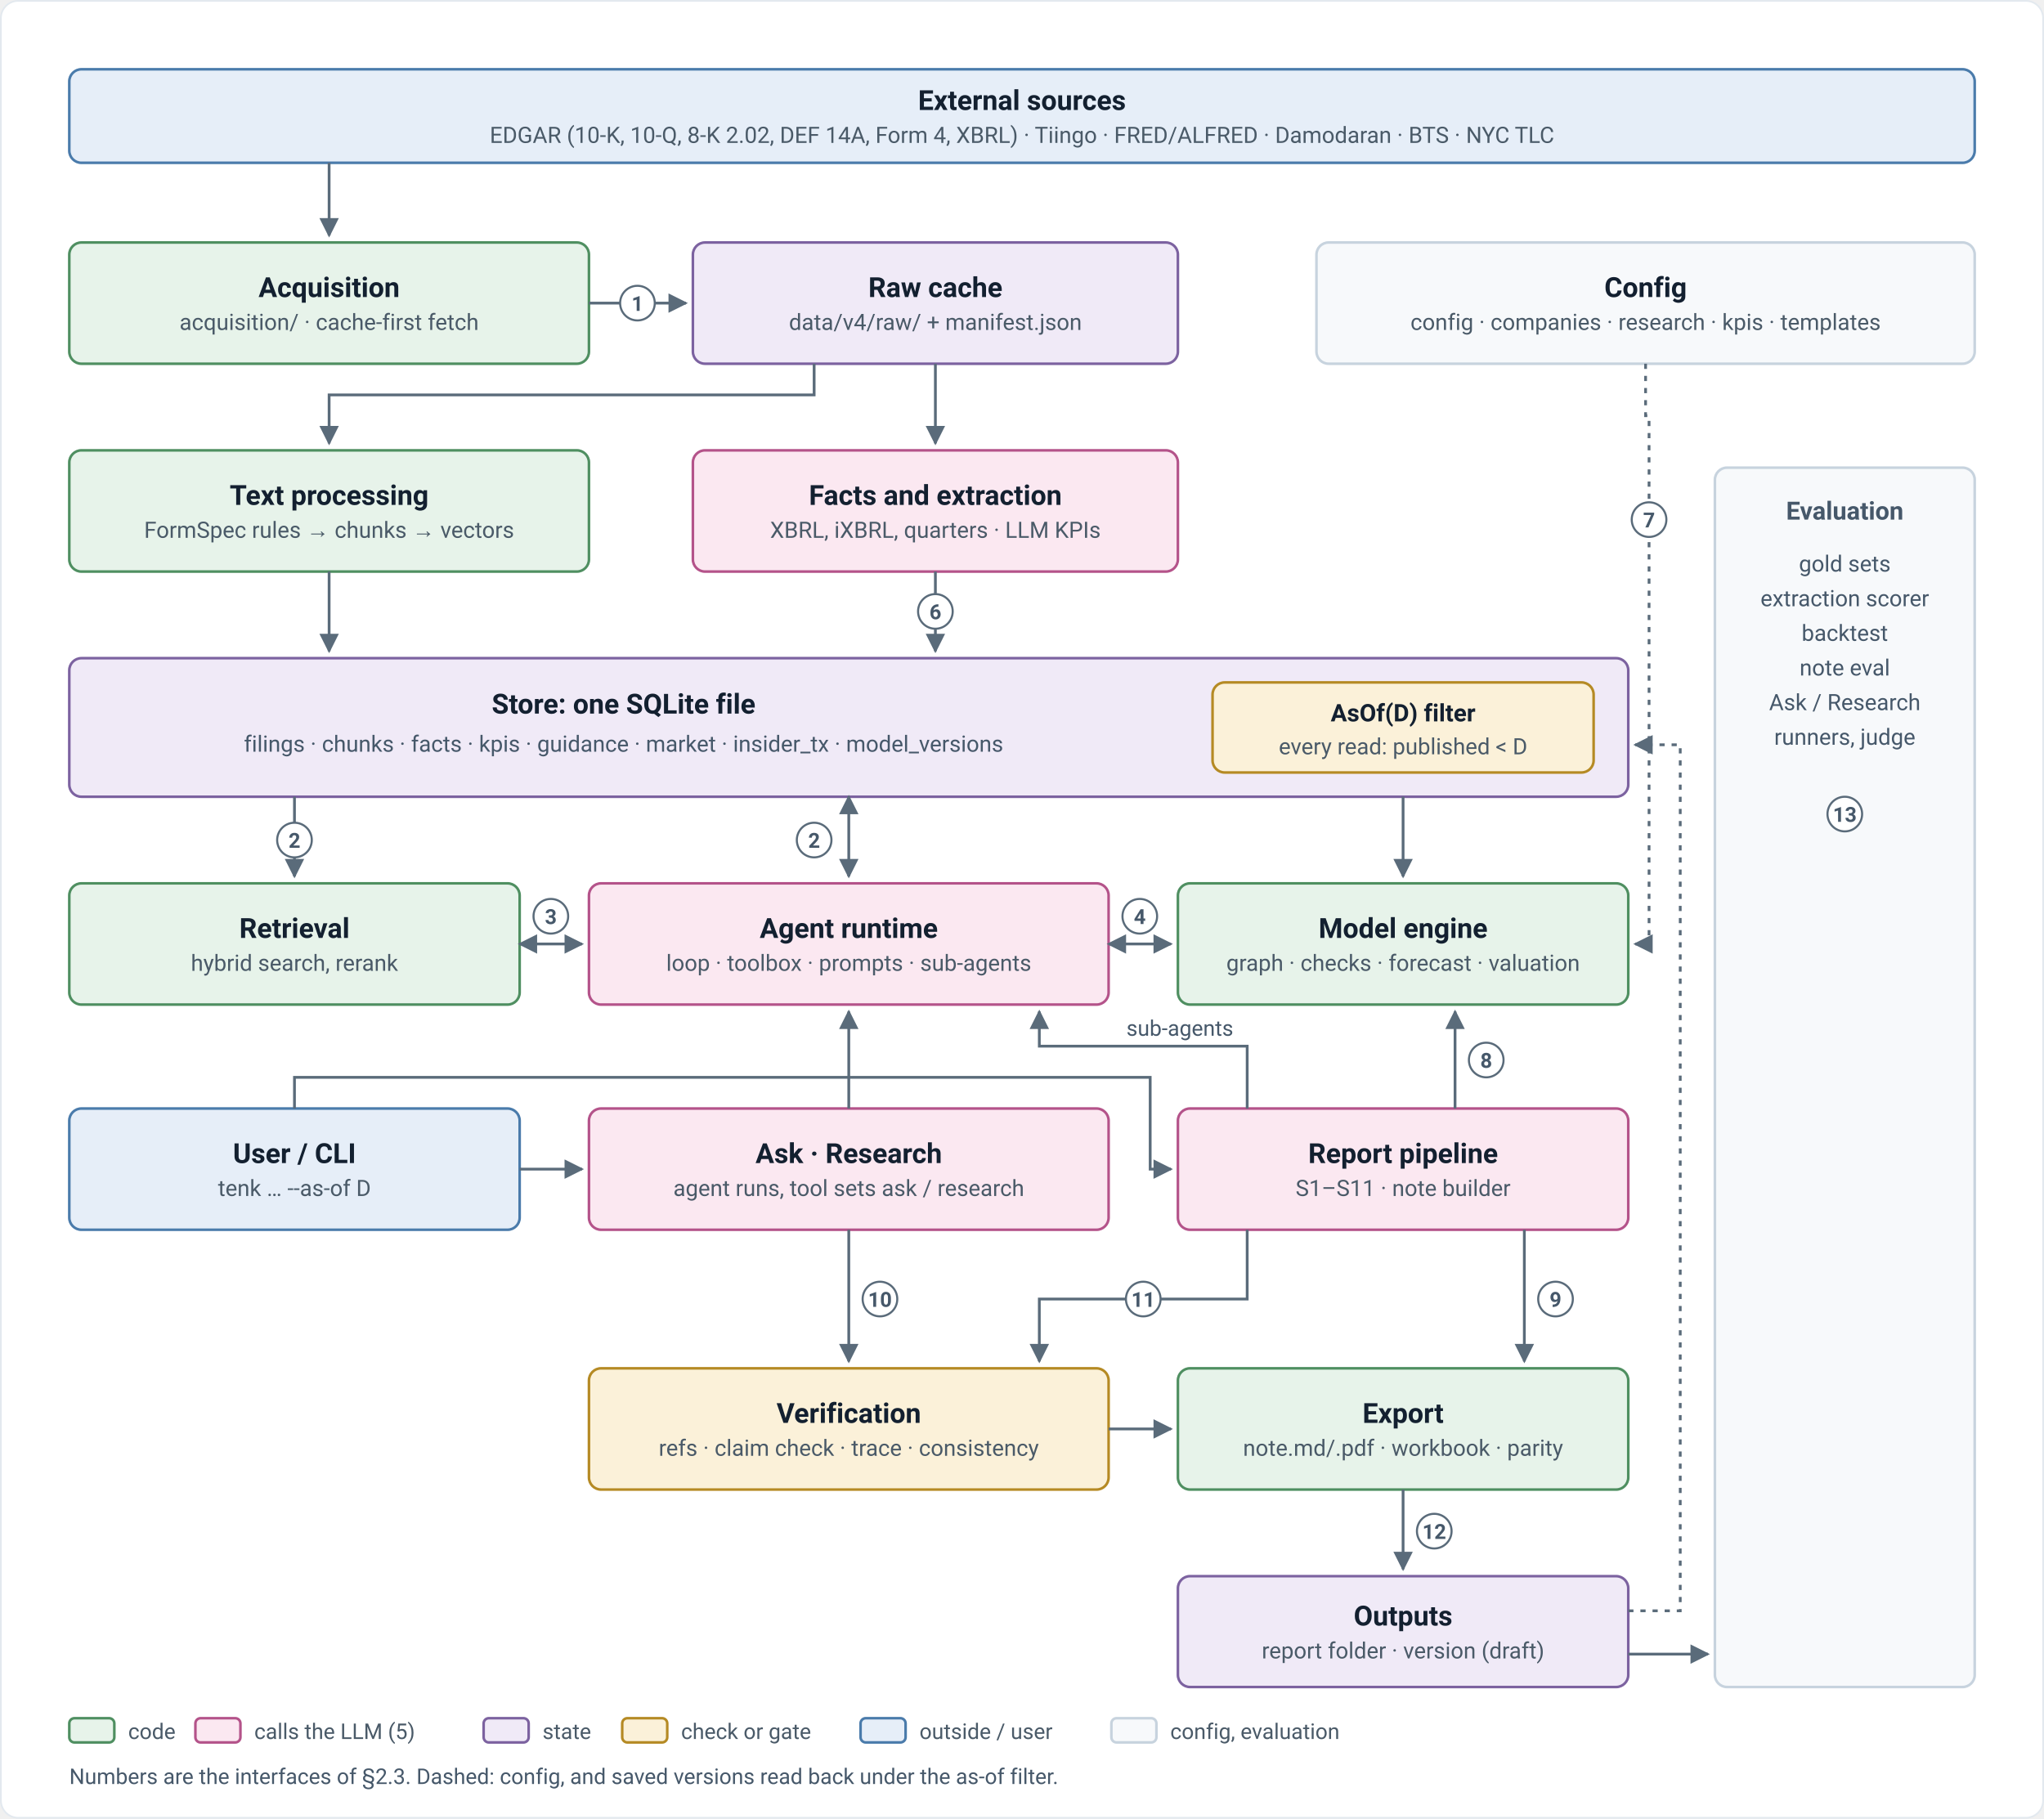
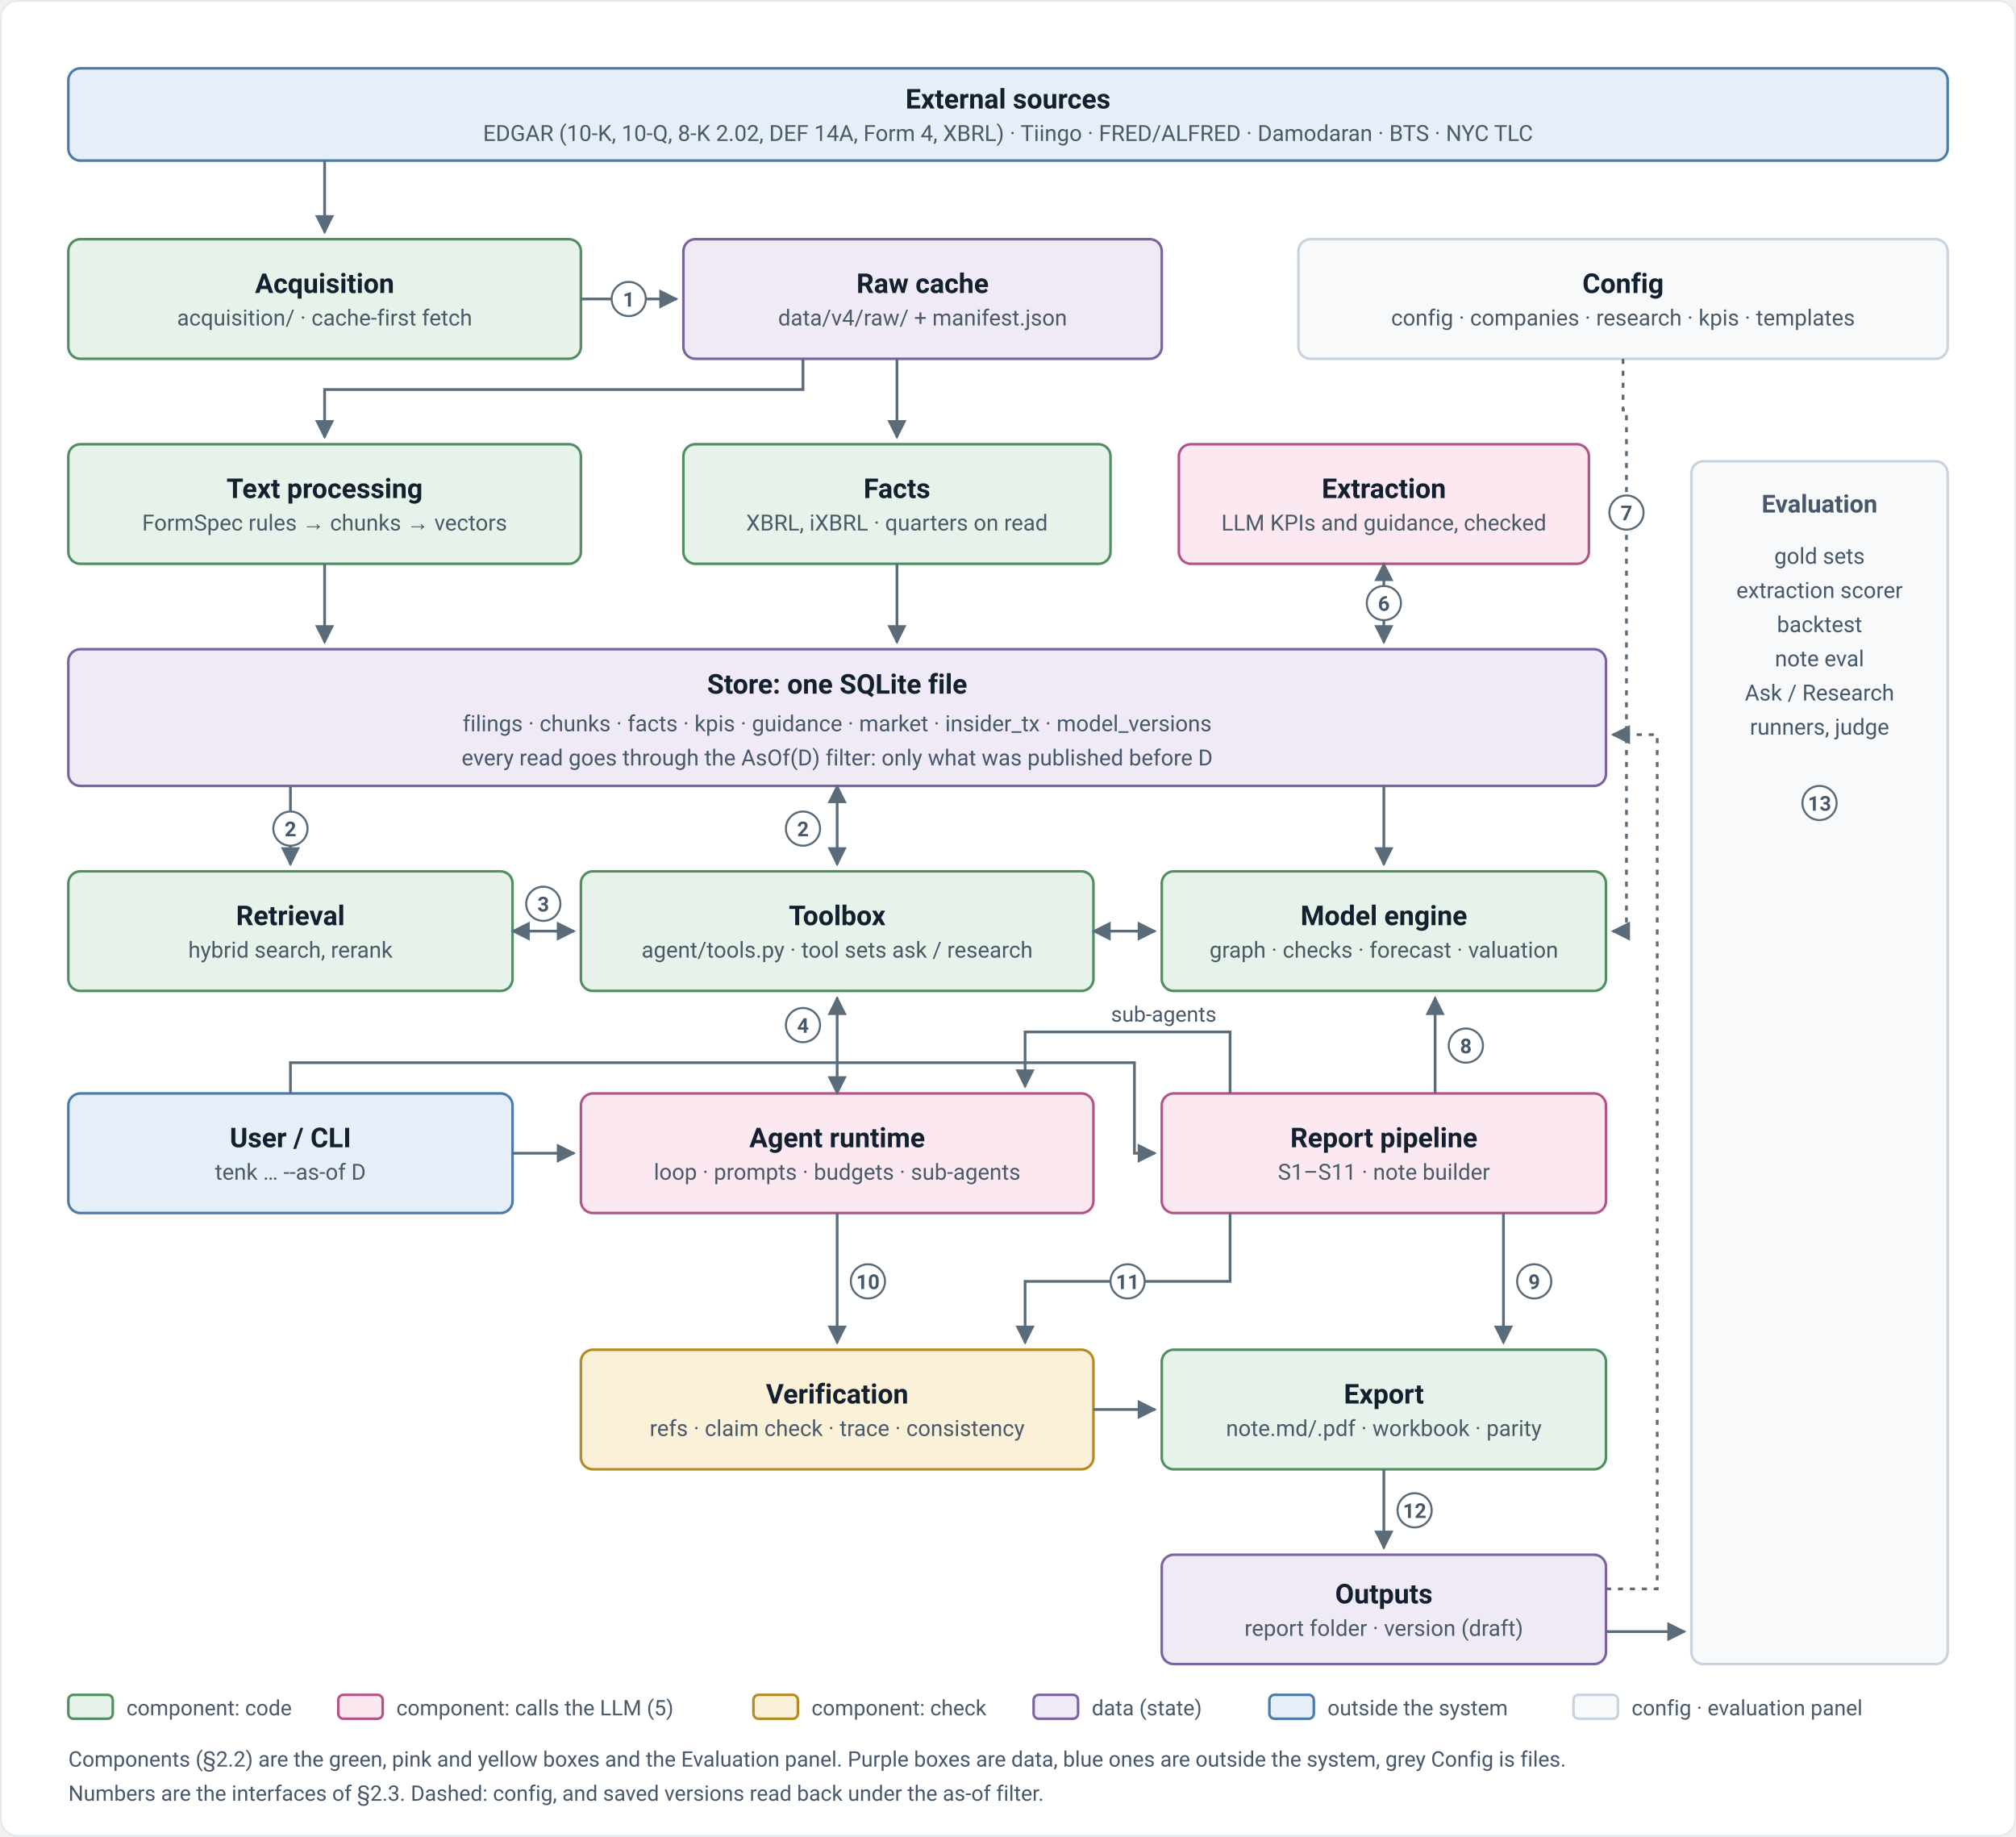
- <svg xmlns="http://www.w3.org/2000/svg" width="1180" height="1050" viewBox="0 0 1180 1050" role="img" aria-labelledby="svgtitle svgdesc" font-family="system-ui, -apple-system, 'Segoe UI', Roboto, 'Helvetica Neue', Arial, sans-serif">
+ <svg xmlns="http://www.w3.org/2000/svg" width="1180" height="1075" viewBox="0 0 1180 1075" role="img" aria-labelledby="svgtitle svgdesc" font-family="system-ui, -apple-system, 'Segoe UI', Roboto, 'Helvetica Neue', Arial, sans-serif">
  <style>
    @media (prefers-color-scheme: dark) {
      .bg    { fill: #0f1419; stroke: #2b3540; }
      .panel { fill: #151c24; stroke: #3a4753; }
      .ext   { fill: #16283c; stroke: #6f9dc8; }
      .work  { fill: #16301f; stroke: #63ab77; }
      .llm   { fill: #3a1a2c; stroke: #d487b0; }
      .sink  { fill: #241b33; stroke: #a186c4; }
      .gate  { fill: #3a2f14; stroke: #d4a84a; }
      .name  { fill: #e6edf3; }
      .sub   { fill: #9fb0c0; }
      .ptitle{ fill: #93a4b4; }
      .edge  { stroke: #8496a6; }
      .elabel{ fill: #93a4b4; }
      .badge { fill: #0f1419; stroke: #8496a6; }
      #arrow &gt; path { fill: #8496a6; }
    }
  </style>
  <defs>
    <marker id="arrow" viewBox="0 0 10 10" refX="9" refY="5" markerWidth="7" markerHeight="7" orient="auto-start-reverse">
      <path d="M 0 0 L 10 5 L 0 10 z" fill="#5a6b7a" />
    </marker>
  </defs>
-   <rect class="bg" x="0.5" y="0.5" width="1179" height="1049" rx="10" fill="#ffffff" stroke="#e3e9ef" />
+   <rect class="bg" x="0.5" y="0.5" width="1179" height="1074" rx="10" fill="#ffffff" stroke="#e3e9ef" />
  <rect class="ext" x="40" y="40" width="1100" height="54" rx="7" fill="#e6eef8" stroke="#4a7bab" stroke-width="1.5" />
  <text class="name" x="590.0" y="63.5" text-anchor="middle" font-size="16" font-weight="600" fill="#132030">External sources</text>
  <text class="sub" x="590.0" y="82.5" text-anchor="middle" font-size="13" fill="#4a5a68">EDGAR (10-K, 10-Q, 8-K 2.02, DEF 14A, Form 4, XBRL) · Tiingo · FRED/ALFRED · Damodaran · BTS · NYC TLC</text>
  <rect class="work" x="40" y="140" width="300" height="70" rx="7" fill="#e7f3ea" stroke="#4f8f61" stroke-width="1.5" />
  <text class="name" x="190.0" y="171.5" text-anchor="middle" font-size="16" font-weight="600" fill="#132030">Acquisition</text>
  <text class="sub" x="190.0" y="190.5" text-anchor="middle" font-size="13" fill="#4a5a68">acquisition/  ·  cache-first fetch</text>
  <rect class="sink" x="400" y="140" width="280" height="70" rx="7" fill="#f0eaf7" stroke="#7c62a0" stroke-width="1.5" />
  <text class="name" x="540.0" y="171.5" text-anchor="middle" font-size="16" font-weight="600" fill="#132030">Raw cache</text>
  <text class="sub" x="540.0" y="190.5" text-anchor="middle" font-size="13" fill="#4a5a68">data/v4/raw/ + manifest.json</text>
  <rect class="panel" x="760" y="140" width="380" height="70" rx="7" fill="#f7f9fb" stroke="#c7d3de" stroke-width="1.5" />
  <text class="name" x="950.0" y="171.5" text-anchor="middle" font-size="16" font-weight="600" fill="#132030">Config</text>
  <text class="sub" x="950.0" y="190.5" text-anchor="middle" font-size="13" fill="#4a5a68">config · companies · research · kpis · templates</text>
  <rect class="work" x="40" y="260" width="300" height="70" rx="7" fill="#e7f3ea" stroke="#4f8f61" stroke-width="1.5" />
  <text class="name" x="190.0" y="291.5" text-anchor="middle" font-size="16" font-weight="600" fill="#132030">Text processing</text>
  <text class="sub" x="190.0" y="310.5" text-anchor="middle" font-size="13" fill="#4a5a68">FormSpec rules → chunks → vectors</text>
-   <rect class="llm" x="400" y="260" width="280" height="70" rx="7" fill="#fbe8f1" stroke="#b4538a" stroke-width="1.5" />
-   <text class="name" x="540.0" y="291.5" text-anchor="middle" font-size="16" font-weight="600" fill="#132030">Facts and extraction</text>
-   <text class="sub" x="540.0" y="310.5" text-anchor="middle" font-size="13" fill="#4a5a68">XBRL, iXBRL, quarters · LLM KPIs</text>
+   <rect class="work" x="400" y="260" width="250" height="70" rx="7" fill="#e7f3ea" stroke="#4f8f61" stroke-width="1.5" />
+   <text class="name" x="525.0" y="291.5" text-anchor="middle" font-size="16" font-weight="600" fill="#132030">Facts</text>
+   <text class="sub" x="525.0" y="310.5" text-anchor="middle" font-size="13" fill="#4a5a68">XBRL, iXBRL · quarters on read</text>
+   <rect class="llm" x="690" y="260" width="240" height="70" rx="7" fill="#fbe8f1" stroke="#b4538a" stroke-width="1.5" />
+   <text class="name" x="810.0" y="291.5" text-anchor="middle" font-size="16" font-weight="600" fill="#132030">Extraction</text>
+   <text class="sub" x="810.0" y="310.5" text-anchor="middle" font-size="13" fill="#4a5a68">LLM KPIs and guidance, checked</text>
  <rect class="sink" x="40" y="380" width="900" height="80" rx="7" fill="#f0eaf7" stroke="#7c62a0" stroke-width="1.5" />
-   <text class="name" x="360" y="412" text-anchor="middle" font-size="16" font-weight="600" fill="#132030">Store: one SQLite file</text>
-   <text class="sub" x="360" y="434" text-anchor="middle" font-size="13" fill="#46586a">filings · chunks · facts · kpis · guidance · market · insider_tx · model_versions</text>
-   <rect class="gate" x="700" y="394" width="220" height="52" rx="7" fill="#fbf1d9" stroke="#b58a24" stroke-width="1.5" />
-   <text class="name" x="810.0" y="416.5" text-anchor="middle" font-size="14" font-weight="600" fill="#132030">AsOf(D) filter</text>
-   <text class="sub" x="810.0" y="435.5" text-anchor="middle" font-size="13" fill="#4a5a68">every read: published &lt; D</text>
+   <text class="name" x="490" y="406" text-anchor="middle" font-size="16" font-weight="600" fill="#132030">Store: one SQLite file</text>
+   <text class="sub" x="490" y="428" text-anchor="middle" font-size="13" fill="#46586a">filings · chunks · facts · kpis · guidance · market · insider_tx · model_versions</text>
+   <text class="sub" x="490" y="448" text-anchor="middle" font-size="13" fill="#46586a">every read goes through the AsOf(D) filter: only what was published before D</text>
  <rect class="work" x="40" y="510" width="260" height="70" rx="7" fill="#e7f3ea" stroke="#4f8f61" stroke-width="1.5" />
  <text class="name" x="170.0" y="541.5" text-anchor="middle" font-size="16" font-weight="600" fill="#132030">Retrieval</text>
  <text class="sub" x="170.0" y="560.5" text-anchor="middle" font-size="13" fill="#4a5a68">hybrid search, rerank</text>
-   <rect class="llm" x="340" y="510" width="300" height="70" rx="7" fill="#fbe8f1" stroke="#b4538a" stroke-width="1.5" />
-   <text class="name" x="490.0" y="541.5" text-anchor="middle" font-size="16" font-weight="600" fill="#132030">Agent runtime</text>
-   <text class="sub" x="490.0" y="560.5" text-anchor="middle" font-size="13" fill="#4a5a68">loop · toolbox · prompts · sub-agents</text>
+   <rect class="work" x="340" y="510" width="300" height="70" rx="7" fill="#e7f3ea" stroke="#4f8f61" stroke-width="1.5" />
+   <text class="name" x="490.0" y="541.5" text-anchor="middle" font-size="16" font-weight="600" fill="#132030">Toolbox</text>
+   <text class="sub" x="490.0" y="560.5" text-anchor="middle" font-size="13" fill="#4a5a68">agent/tools.py · tool sets ask / research</text>
  <rect class="work" x="680" y="510" width="260" height="70" rx="7" fill="#e7f3ea" stroke="#4f8f61" stroke-width="1.5" />
  <text class="name" x="810.0" y="541.5" text-anchor="middle" font-size="16" font-weight="600" fill="#132030">Model engine</text>
  <text class="sub" x="810.0" y="560.5" text-anchor="middle" font-size="13" fill="#4a5a68">graph · checks · forecast · valuation</text>
  <rect class="ext" x="40" y="640" width="260" height="70" rx="7" fill="#e6eef8" stroke="#4a7bab" stroke-width="1.5" />
  <text class="name" x="170.0" y="671.5" text-anchor="middle" font-size="16" font-weight="600" fill="#132030">User / CLI</text>
  <text class="sub" x="170.0" y="690.5" text-anchor="middle" font-size="13" fill="#4a5a68">tenk … --as-of D</text>
  <rect class="llm" x="340" y="640" width="300" height="70" rx="7" fill="#fbe8f1" stroke="#b4538a" stroke-width="1.5" />
-   <text class="name" x="490.0" y="671.5" text-anchor="middle" font-size="16" font-weight="600" fill="#132030">Ask · Research</text>
-   <text class="sub" x="490.0" y="690.5" text-anchor="middle" font-size="13" fill="#4a5a68">agent runs, tool sets ask / research</text>
+   <text class="name" x="490.0" y="671.5" text-anchor="middle" font-size="16" font-weight="600" fill="#132030">Agent runtime</text>
+   <text class="sub" x="490.0" y="690.5" text-anchor="middle" font-size="13" fill="#4a5a68">loop · prompts · budgets · sub-agents</text>
  <rect class="llm" x="680" y="640" width="260" height="70" rx="7" fill="#fbe8f1" stroke="#b4538a" stroke-width="1.5" />
  <text class="name" x="810.0" y="671.5" text-anchor="middle" font-size="16" font-weight="600" fill="#132030">Report pipeline</text>
  <text class="sub" x="810.0" y="690.5" text-anchor="middle" font-size="13" fill="#4a5a68">S1–S11 · note builder</text>
  <rect class="gate" x="340" y="790" width="300" height="70" rx="7" fill="#fbf1d9" stroke="#b58a24" stroke-width="1.5" />
  <text class="name" x="490.0" y="821.5" text-anchor="middle" font-size="16" font-weight="600" fill="#132030">Verification</text>
  <text class="sub" x="490.0" y="840.5" text-anchor="middle" font-size="13" fill="#4a5a68">refs · claim check · trace · consistency</text>
  <rect class="work" x="680" y="790" width="260" height="70" rx="7" fill="#e7f3ea" stroke="#4f8f61" stroke-width="1.5" />
  <text class="name" x="810.0" y="821.5" text-anchor="middle" font-size="16" font-weight="600" fill="#132030">Export</text>
  <text class="sub" x="810.0" y="840.5" text-anchor="middle" font-size="13" fill="#4a5a68">note.md/.pdf · workbook · parity</text>
  <rect class="sink" x="680" y="910" width="260" height="64" rx="7" fill="#f0eaf7" stroke="#7c62a0" stroke-width="1.5" />
  <text class="name" x="810.0" y="938.5" text-anchor="middle" font-size="16" font-weight="600" fill="#132030">Outputs</text>
  <text class="sub" x="810.0" y="957.5" text-anchor="middle" font-size="13" fill="#4a5a68">report folder · version (draft)</text>
  <rect class="panel" x="990" y="270" width="150" height="704" rx="7" fill="#f7f9fb" stroke="#c7d3de" stroke-width="1.5" />
  <text class="ptitle" x="1065" y="300" text-anchor="middle" font-size="14.5" font-weight="600" fill="#46586a">Evaluation</text>
  <text class="sub" x="1065" y="330" text-anchor="middle" font-size="13" fill="#46586a">gold sets</text>
  <text class="sub" x="1065" y="350" text-anchor="middle" font-size="13" fill="#46586a">extraction scorer</text>
  <text class="sub" x="1065" y="370" text-anchor="middle" font-size="13" fill="#46586a">backtest</text>
  <text class="sub" x="1065" y="390" text-anchor="middle" font-size="13" fill="#46586a">note eval</text>
  <text class="sub" x="1065" y="410" text-anchor="middle" font-size="13" fill="#46586a">Ask / Research</text>
  <text class="sub" x="1065" y="430" text-anchor="middle" font-size="13" fill="#46586a">runners, judge</text>
  <circle class="badge" cx="1065" cy="470" r="10" fill="#ffffff" stroke="#5a6b7a" stroke-width="1.2" />
  <text class="elabel" x="1065" y="474.5" text-anchor="middle" font-size="12" font-weight="600" fill="#46586a">13</text>
  <path class="edge" d="M 190 94 V 136" fill="none" stroke="#5a6b7a" stroke-width="1.6" marker-end="url(#arrow)" />
  <path class="edge" d="M 340 175 H 396" fill="none" stroke="#5a6b7a" stroke-width="1.6" marker-end="url(#arrow)" />
  <circle class="badge" cx="368" cy="175" r="10" fill="#ffffff" stroke="#5a6b7a" stroke-width="1.2" />
  <text class="elabel" x="368" y="179.5" text-anchor="middle" font-size="12" font-weight="600" fill="#46586a">1</text>
  <path class="edge" d="M 470 210 V 228 H 190 V 256" fill="none" stroke="#5a6b7a" stroke-width="1.6" marker-end="url(#arrow)" />
-   <path class="edge" d="M 540 210 V 256" fill="none" stroke="#5a6b7a" stroke-width="1.6" marker-end="url(#arrow)" />
+   <path class="edge" d="M 525 210 V 256" fill="none" stroke="#5a6b7a" stroke-width="1.6" marker-end="url(#arrow)" />
  <path class="edge" d="M 190 330 V 376" fill="none" stroke="#5a6b7a" stroke-width="1.6" marker-end="url(#arrow)" />
-   <path class="edge" d="M 540 330 V 376" fill="none" stroke="#5a6b7a" stroke-width="1.6" marker-end="url(#arrow)" />
-   <circle class="badge" cx="540" cy="353" r="10" fill="#ffffff" stroke="#5a6b7a" stroke-width="1.2" />
-   <text class="elabel" x="540" y="357.5" text-anchor="middle" font-size="12" font-weight="600" fill="#46586a">6</text>
+   <path class="edge" d="M 525 330 V 376" fill="none" stroke="#5a6b7a" stroke-width="1.6" marker-end="url(#arrow)" />
+   <path class="edge" d="M 810 330 V 376" fill="none" stroke="#5a6b7a" stroke-width="1.6" marker-start="url(#arrow)" marker-end="url(#arrow)" />
+   <circle class="badge" cx="810" cy="353" r="10" fill="#ffffff" stroke="#5a6b7a" stroke-width="1.2" />
+   <text class="elabel" x="810" y="357.5" text-anchor="middle" font-size="12" font-weight="600" fill="#46586a">6</text>
  <path class="edge" d="M 950 210 V 240 H 952 V 545 H 944" fill="none" stroke="#5a6b7a" stroke-width="1.6" stroke-dasharray="3 4" marker-end="url(#arrow)" />
  <circle class="badge" cx="952" cy="300" r="10" fill="#ffffff" stroke="#5a6b7a" stroke-width="1.2" />
  <text class="elabel" x="952" y="304.5" text-anchor="middle" font-size="12" font-weight="600" fill="#46586a">7</text>
  <path class="edge" d="M 170 460 V 506" fill="none" stroke="#5a6b7a" stroke-width="1.6" marker-end="url(#arrow)" />
  <circle class="badge" cx="170" cy="485" r="10" fill="#ffffff" stroke="#5a6b7a" stroke-width="1.2" />
  <text class="elabel" x="170" y="489.5" text-anchor="middle" font-size="12" font-weight="600" fill="#46586a">2</text>
  <path class="edge" d="M 810 460 V 506" fill="none" stroke="#5a6b7a" stroke-width="1.6" marker-end="url(#arrow)" />
  <path class="edge" d="M 490 460 V 506" fill="none" stroke="#5a6b7a" stroke-width="1.6" marker-start="url(#arrow)" marker-end="url(#arrow)" />
  <circle class="badge" cx="470" cy="485" r="10" fill="#ffffff" stroke="#5a6b7a" stroke-width="1.2" />
  <text class="elabel" x="470" y="489.5" text-anchor="middle" font-size="12" font-weight="600" fill="#46586a">2</text>
  <path class="edge" d="M 300 545 H 336" fill="none" stroke="#5a6b7a" stroke-width="1.6" marker-start="url(#arrow)" marker-end="url(#arrow)" />
  <circle class="badge" cx="318" cy="529" r="10" fill="#ffffff" stroke="#5a6b7a" stroke-width="1.2" />
  <text class="elabel" x="318" y="533.5" text-anchor="middle" font-size="12" font-weight="600" fill="#46586a">3</text>
  <path class="edge" d="M 640 545 H 676" fill="none" stroke="#5a6b7a" stroke-width="1.6" marker-start="url(#arrow)" marker-end="url(#arrow)" />
-   <circle class="badge" cx="658" cy="529" r="10" fill="#ffffff" stroke="#5a6b7a" stroke-width="1.2" />
-   <text class="elabel" x="658" y="533.5" text-anchor="middle" font-size="12" font-weight="600" fill="#46586a">4</text>
  <path class="edge" d="M 300 675 H 336" fill="none" stroke="#5a6b7a" stroke-width="1.6" marker-end="url(#arrow)" />
  <path class="edge" d="M 170 640 V 622 H 664 V 675 H 676" fill="none" stroke="#5a6b7a" stroke-width="1.6" marker-end="url(#arrow)" />
-   <path class="edge" d="M 490 640 V 584" fill="none" stroke="#5a6b7a" stroke-width="1.6" marker-end="url(#arrow)" />
+   <path class="edge" d="M 490 640 V 584" fill="none" stroke="#5a6b7a" stroke-width="1.6" marker-start="url(#arrow)" marker-end="url(#arrow)" />
+   <circle class="badge" cx="470" cy="600" r="10" fill="#ffffff" stroke="#5a6b7a" stroke-width="1.2" />
+   <text class="elabel" x="470" y="604.5" text-anchor="middle" font-size="12" font-weight="600" fill="#46586a">4</text>
  <path class="edge" d="M 840 640 V 584" fill="none" stroke="#5a6b7a" stroke-width="1.6" marker-end="url(#arrow)" />
  <circle class="badge" cx="858" cy="612" r="10" fill="#ffffff" stroke="#5a6b7a" stroke-width="1.2" />
  <text class="elabel" x="858" y="616.5" text-anchor="middle" font-size="12" font-weight="600" fill="#46586a">8</text>
-   <path class="edge" d="M 720 640 V 604 H 600 V 584" fill="none" stroke="#5a6b7a" stroke-width="1.6" marker-end="url(#arrow)" />
+   <path class="edge" d="M 720 640 V 604 H 600 V 636" fill="none" stroke="#5a6b7a" stroke-width="1.6" marker-end="url(#arrow)" />
  <text class="elabel" x="712" y="598" text-anchor="end" font-size="12.5" fill="#46586a">sub-agents</text>
  <path class="edge" d="M 490 710 V 786" fill="none" stroke="#5a6b7a" stroke-width="1.6" marker-end="url(#arrow)" />
  <circle class="badge" cx="508" cy="750" r="10" fill="#ffffff" stroke="#5a6b7a" stroke-width="1.2" />
  <text class="elabel" x="508" y="754.5" text-anchor="middle" font-size="12" font-weight="600" fill="#46586a">10</text>
  <path class="edge" d="M 720 710 V 750 H 600 V 786" fill="none" stroke="#5a6b7a" stroke-width="1.6" marker-end="url(#arrow)" />
  <circle class="badge" cx="660" cy="750" r="10" fill="#ffffff" stroke="#5a6b7a" stroke-width="1.2" />
  <text class="elabel" x="660" y="754.5" text-anchor="middle" font-size="12" font-weight="600" fill="#46586a">11</text>
  <path class="edge" d="M 880 710 V 786" fill="none" stroke="#5a6b7a" stroke-width="1.6" marker-end="url(#arrow)" />
  <circle class="badge" cx="898" cy="750" r="10" fill="#ffffff" stroke="#5a6b7a" stroke-width="1.2" />
  <text class="elabel" x="898" y="754.5" text-anchor="middle" font-size="12" font-weight="600" fill="#46586a">9</text>
  <path class="edge" d="M 640 825 H 676" fill="none" stroke="#5a6b7a" stroke-width="1.6" marker-end="url(#arrow)" />
  <path class="edge" d="M 810 860 V 906" fill="none" stroke="#5a6b7a" stroke-width="1.6" marker-end="url(#arrow)" />
  <circle class="badge" cx="828" cy="884" r="10" fill="#ffffff" stroke="#5a6b7a" stroke-width="1.2" />
  <text class="elabel" x="828" y="888.5" text-anchor="middle" font-size="12" font-weight="600" fill="#46586a">12</text>
  <path class="edge" d="M 940 930 H 970 V 430 H 944" fill="none" stroke="#5a6b7a" stroke-width="1.6" stroke-dasharray="3 4" marker-end="url(#arrow)" />
  <path class="edge" d="M 940 955 H 986" fill="none" stroke="#5a6b7a" stroke-width="1.6" marker-end="url(#arrow)" />
  <rect class="work" x="40" y="992" width="26" height="14" rx="3" fill="#e7f3ea" stroke="#4f8f61" stroke-width="1.5" />
-   <text class="sub" x="74" y="1004" font-size="12.5" fill="#4a5a68">code</text>
-   <rect class="llm" x="112.8" y="992" width="26" height="14" rx="3" fill="#fbe8f1" stroke="#b4538a" stroke-width="1.5" />
-   <text class="sub" x="146.8" y="1004" font-size="12.5" fill="#4a5a68">calls the LLM (5)</text>
-   <rect class="sink" x="279.2" y="992" width="26" height="14" rx="3" fill="#f0eaf7" stroke="#7c62a0" stroke-width="1.5" />
-   <text class="sub" x="313.2" y="1004" font-size="12.5" fill="#4a5a68">state</text>
-   <rect class="gate" x="359.2" y="992" width="26" height="14" rx="3" fill="#fbf1d9" stroke="#b58a24" stroke-width="1.5" />
-   <text class="sub" x="393.2" y="1004" font-size="12.5" fill="#4a5a68">check or gate</text>
-   <rect class="ext" x="496.8" y="992" width="26" height="14" rx="3" fill="#e6eef8" stroke="#4a7bab" stroke-width="1.5" />
-   <text class="sub" x="530.8" y="1004" font-size="12.5" fill="#4a5a68">outside / user</text>
-   <rect class="panel" x="641.6" y="992" width="26" height="14" rx="3" fill="#f7f9fb" stroke="#c7d3de" stroke-width="1.5" />
-   <text class="sub" x="675.6" y="1004" font-size="12.5" fill="#4a5a68">config, evaluation</text>
-   <text class="elabel" x="40" y="1030" text-anchor="start" font-size="12.5" fill="#46586a">Numbers are the interfaces of §2.3. Dashed: config, and saved versions read back under the as-of filter.</text>
+   <text class="sub" x="74" y="1004" font-size="12.5" fill="#4a5a68">component: code</text>
+   <rect class="llm" x="198" y="992" width="26" height="14" rx="3" fill="#fbe8f1" stroke="#b4538a" stroke-width="1.5" />
+   <text class="sub" x="232" y="1004" font-size="12.5" fill="#4a5a68">component: calls the LLM (5)</text>
+   <rect class="gate" x="441" y="992" width="26" height="14" rx="3" fill="#fbf1d9" stroke="#b58a24" stroke-width="1.5" />
+   <text class="sub" x="475" y="1004" font-size="12.5" fill="#4a5a68">component: check</text>
+   <rect class="sink" x="605" y="992" width="26" height="14" rx="3" fill="#f0eaf7" stroke="#7c62a0" stroke-width="1.5" />
+   <text class="sub" x="639" y="1004" font-size="12.5" fill="#4a5a68">data (state)</text>
+   <rect class="ext" x="743" y="992" width="26" height="14" rx="3" fill="#e6eef8" stroke="#4a7bab" stroke-width="1.5" />
+   <text class="sub" x="777" y="1004" font-size="12.5" fill="#4a5a68">outside the system</text>
+   <rect class="panel" x="921" y="992" width="26" height="14" rx="3" fill="#f7f9fb" stroke="#c7d3de" stroke-width="1.5" />
+   <text class="sub" x="955" y="1004" font-size="12.5" fill="#4a5a68">config · evaluation panel</text>
+   <text class="elabel" x="40" y="1034" text-anchor="start" font-size="12.5" fill="#46586a">Components (§2.2) are the green, pink and yellow boxes and the Evaluation panel. Purple boxes are data, blue ones are outside the system, grey Config is files.</text>
+   <text class="elabel" x="40" y="1054" text-anchor="start" font-size="12.5" fill="#46586a">Numbers are the interfaces of §2.3. Dashed: config, and saved versions read back under the as-of filter.</text>
</svg>
